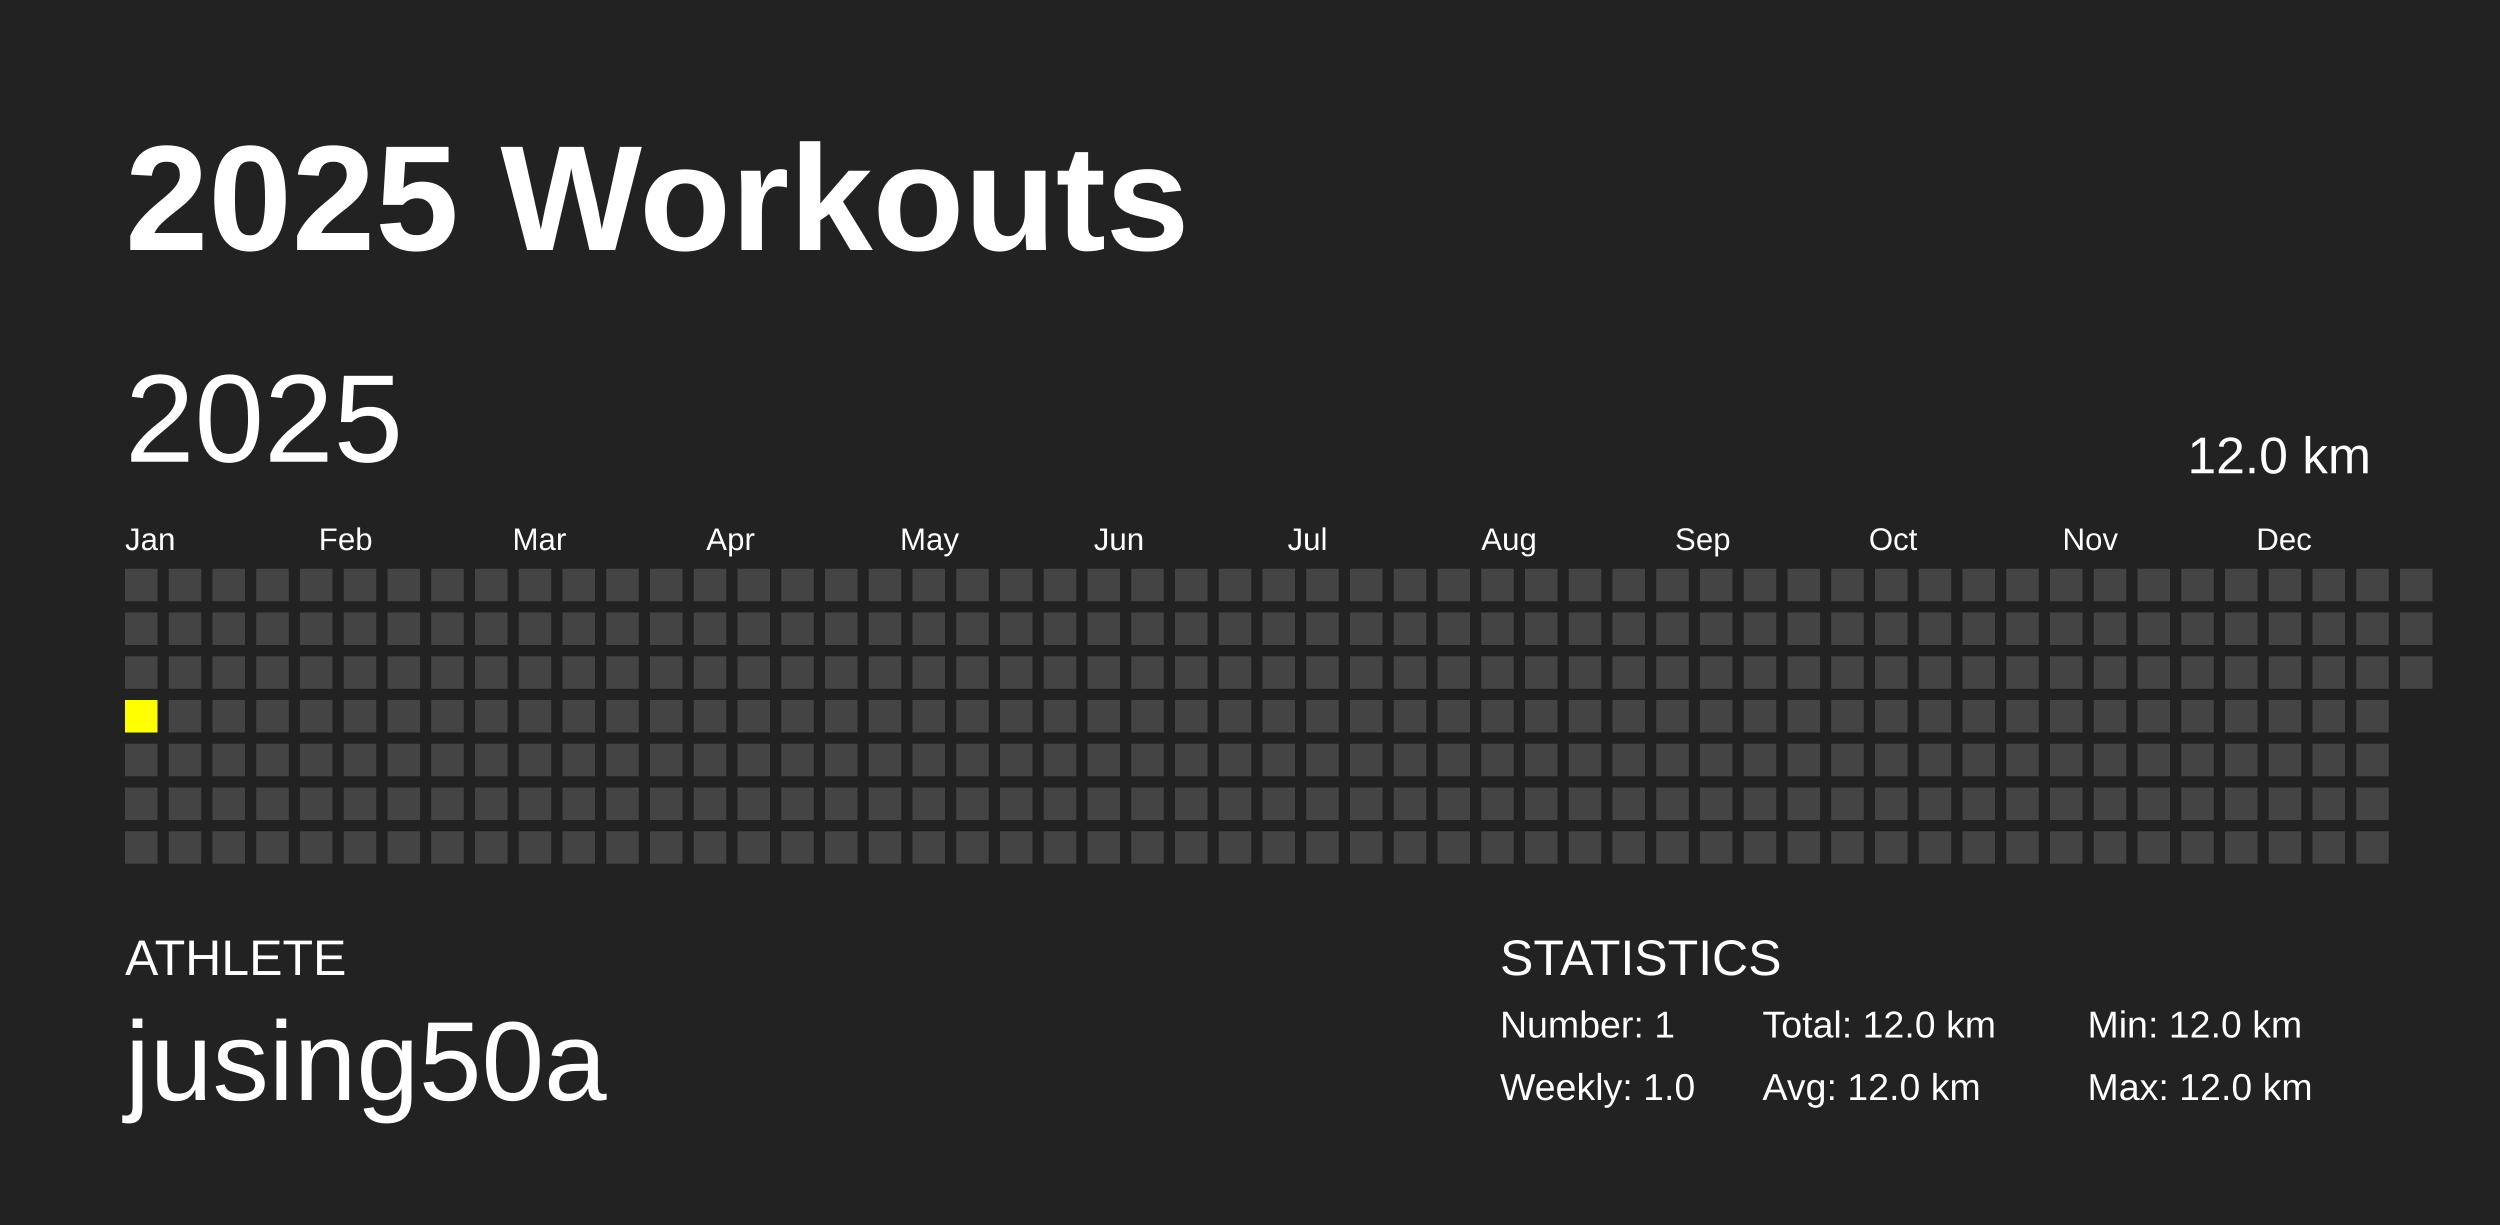
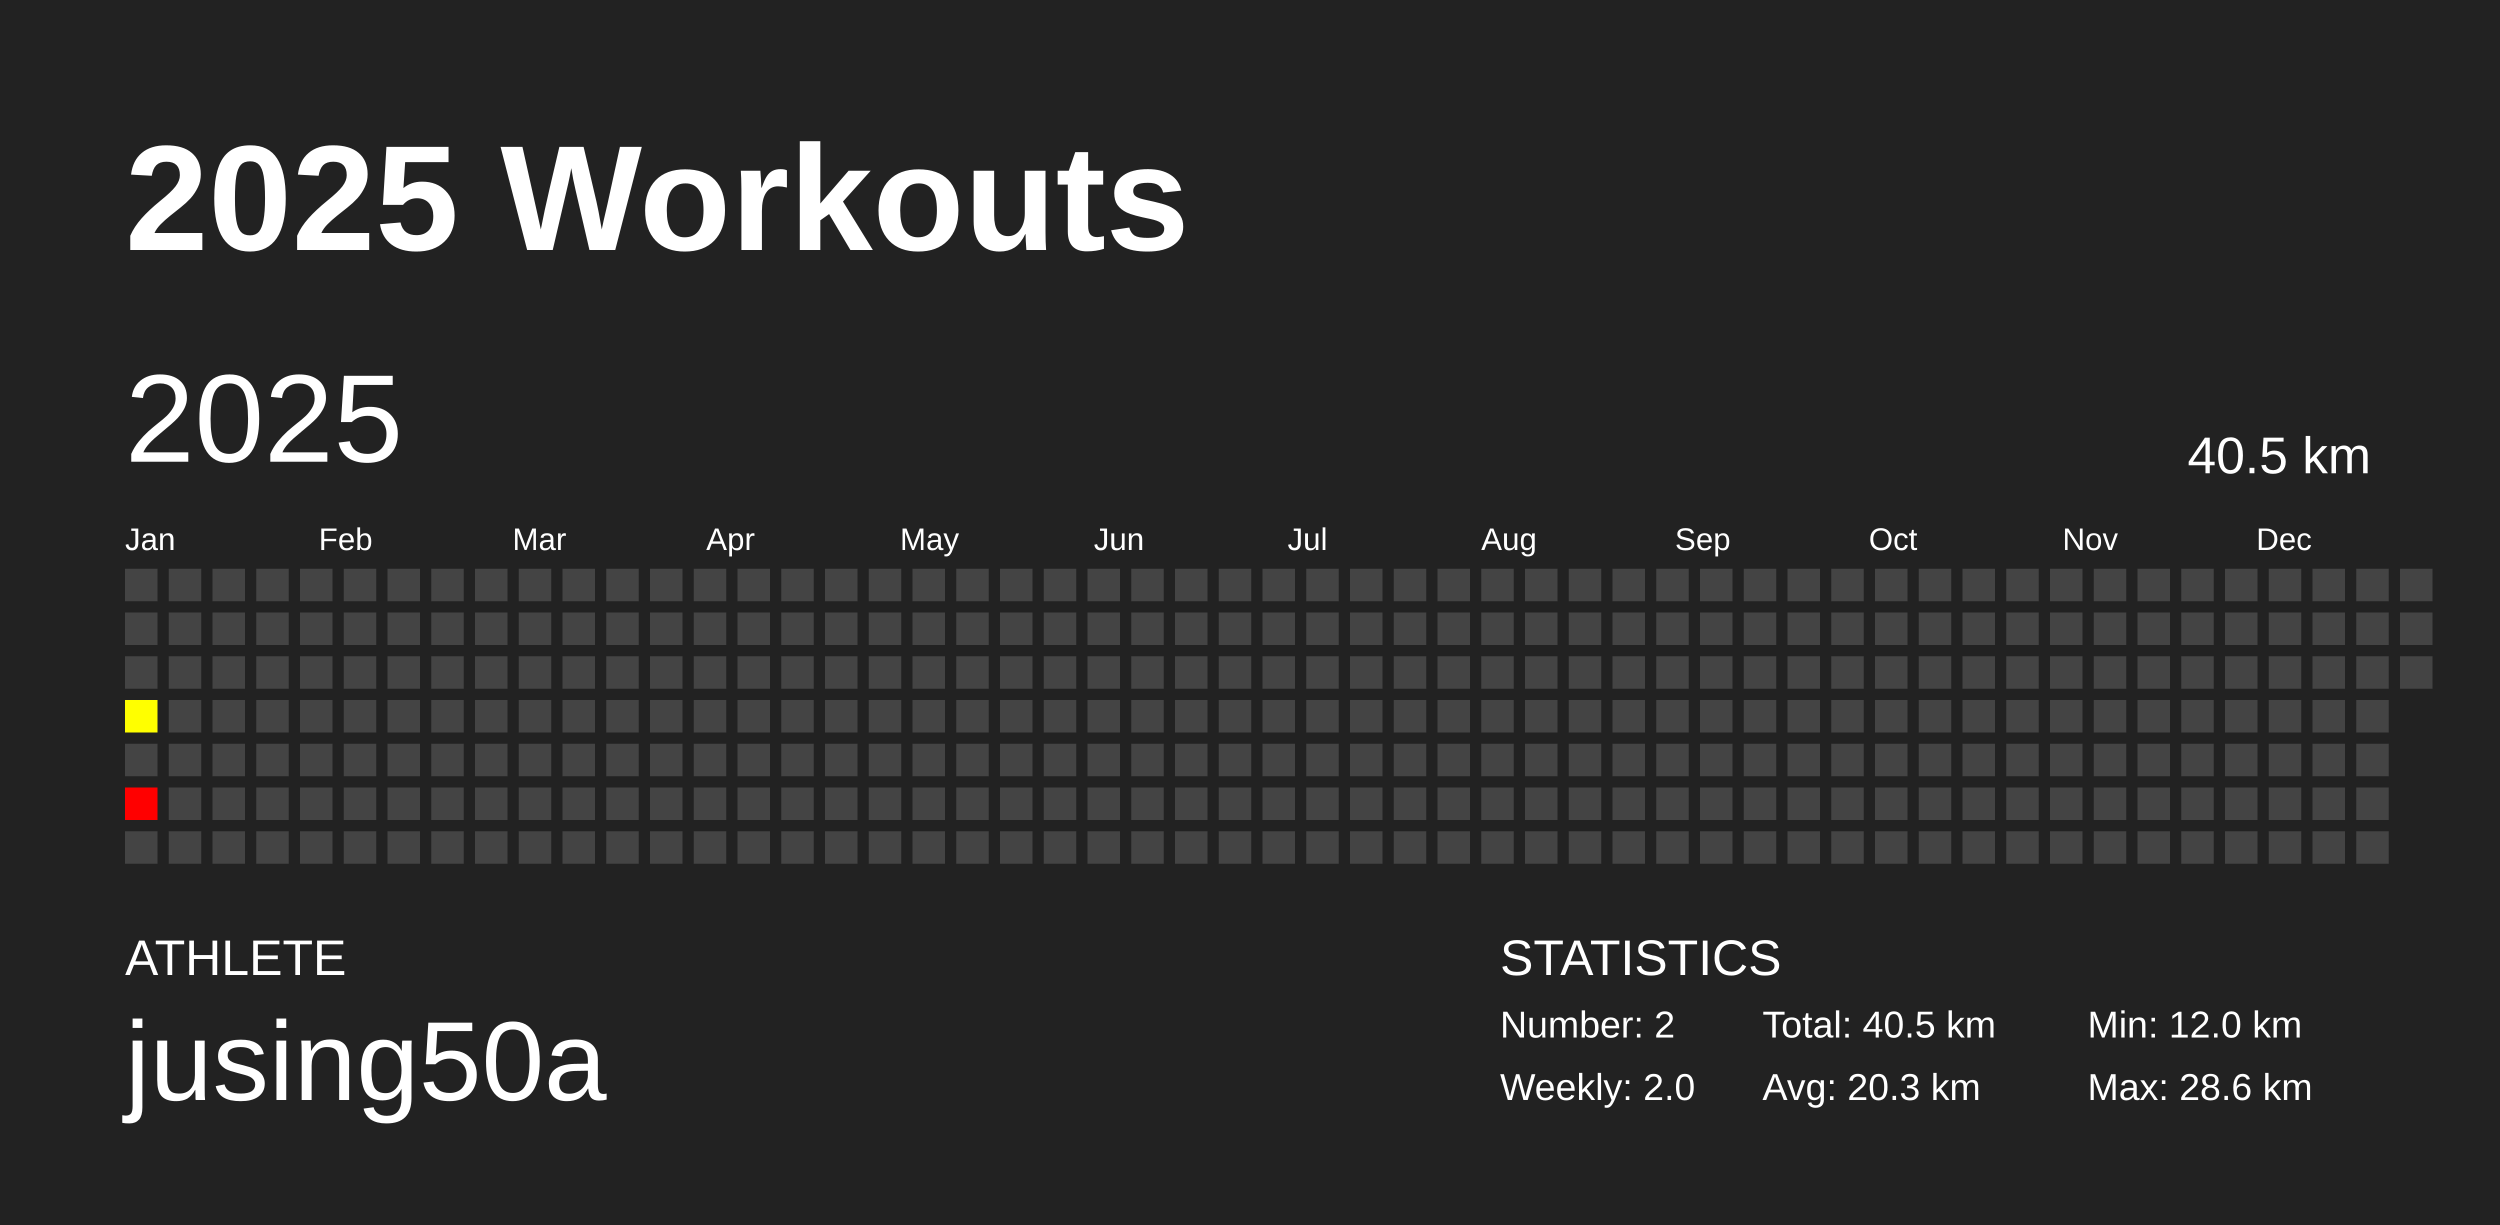
<svg xmlns="http://www.w3.org/2000/svg" baseProfile="full" height="98mm" version="1.1" viewBox="0,0,200,98" width="200mm">
  <defs />
  <rect fill="#222222" height="98" width="200" x="0" y="0" />
  <text fill="#FFFFFF" style="font-size:12px; font-family:Arial; font-weight:bold;" x="10" y="20">2025 Workouts</text>
  <text fill="#FFFFFF" style="font-size:4px; font-family:Arial" x="10" y="78">ATHLETE</text>
  <text fill="#FFFFFF" style="font-size:9px; font-family:Arial" x="10" y="88">jusing50a</text>
  <text fill="#FFFFFF" style="font-size:4px; font-family:Arial" x="120" y="78">STATISTICS</text>
-   <text fill="#FFFFFF" style="font-size:3px; font-family:Arial" x="120" y="83">Number: 1</text>
-   <text fill="#FFFFFF" style="font-size:3px; font-family:Arial" x="120" y="88">Weekly: 1.0</text>
-   <text fill="#FFFFFF" style="font-size:3px; font-family:Arial" x="141" y="83">Total: 12.0 km</text>
-   <text fill="#FFFFFF" style="font-size:3px; font-family:Arial" x="141" y="88">Avg: 12.0 km</text>
+   <text fill="#FFFFFF" style="font-size:3px; font-family:Arial" x="120" y="83">Number: 2</text>
+   <text fill="#FFFFFF" style="font-size:3px; font-family:Arial" x="120" y="88">Weekly: 2.0</text>
+   <text fill="#FFFFFF" style="font-size:3px; font-family:Arial" x="141" y="83">Total: 40.5 km</text>
+   <text fill="#FFFFFF" style="font-size:3px; font-family:Arial" x="141" y="88">Avg: 20.3 km</text>
  <text fill="#FFFFFF" style="font-size:3px; font-family:Arial" x="167" y="83">Min: 12.0 km</text>
-   <text fill="#FFFFFF" style="font-size:3px; font-family:Arial" x="167" y="88">Max: 12.0 km</text>
+   <text fill="#FFFFFF" style="font-size:3px; font-family:Arial" x="167" y="88">Max: 28.6 km</text>
  <text dominant-baseline="hanging" fill="#FFFFFF" style="font-size:10.0px; font-family:Arial;" x="10" y="30">2025</text>
-   <text dominant-baseline="hanging" fill="#FFFFFF" style="font-size:4.125px; font-family:Arial;" x="175" y="35">12.0 km</text>
+   <text dominant-baseline="hanging" fill="#FFFFFF" style="font-size:4.125px; font-family:Arial;" x="175" y="35">40.5 km</text>
  <text fill="#FFFFFF" style="font-size:2.5px; font-family:Arial" x="10.0" y="44">Jan</text>
  <text fill="#FFFFFF" style="font-size:2.5px; font-family:Arial" x="25.5" y="44">Feb</text>
  <text fill="#FFFFFF" style="font-size:2.5px; font-family:Arial" x="41.0" y="44">Mar</text>
  <text fill="#FFFFFF" style="font-size:2.5px; font-family:Arial" x="56.5" y="44">Apr</text>
  <text fill="#FFFFFF" style="font-size:2.5px; font-family:Arial" x="72.0" y="44">May</text>
  <text fill="#FFFFFF" style="font-size:2.5px; font-family:Arial" x="87.5" y="44">Jun</text>
  <text fill="#FFFFFF" style="font-size:2.5px; font-family:Arial" x="103.0" y="44">Jul</text>
  <text fill="#FFFFFF" style="font-size:2.5px; font-family:Arial" x="118.5" y="44">Aug</text>
  <text fill="#FFFFFF" style="font-size:2.5px; font-family:Arial" x="134.0" y="44">Sep</text>
  <text fill="#FFFFFF" style="font-size:2.5px; font-family:Arial" x="149.5" y="44">Oct</text>
  <text fill="#FFFFFF" style="font-size:2.5px; font-family:Arial" x="165.0" y="44">Nov</text>
  <text fill="#FFFFFF" style="font-size:2.5px; font-family:Arial" x="180.5" y="44">Dec</text>
  <rect fill="#444444" height="2.6" width="2.6" x="10.0" y="45.5" />
  <rect fill="#444444" height="2.6" width="2.6" x="10.0" y="49.0" />
  <rect fill="#444444" height="2.6" width="2.6" x="10.0" y="52.5" />
-   <rect fill="yellow" height="2.6" width="2.6" x="10.0" y="56.0" />
+   <rect fill="#ffff00" height="2.6" width="2.6" x="10.0" y="56.0" />
  <rect fill="#444444" height="2.6" width="2.6" x="10.0" y="59.5" />
-   <rect fill="#444444" height="2.6" width="2.6" x="10.0" y="63.0" />
+   <rect fill="red" height="2.6" width="2.6" x="10.0" y="63.0" />
  <rect fill="#444444" height="2.6" width="2.6" x="10.0" y="66.5" />
  <rect fill="#444444" height="2.6" width="2.6" x="13.5" y="45.5" />
  <rect fill="#444444" height="2.6" width="2.6" x="13.5" y="49.0" />
  <rect fill="#444444" height="2.6" width="2.6" x="13.5" y="52.5" />
  <rect fill="#444444" height="2.6" width="2.6" x="13.5" y="56.0" />
  <rect fill="#444444" height="2.6" width="2.6" x="13.5" y="59.5" />
  <rect fill="#444444" height="2.6" width="2.6" x="13.5" y="63.0" />
  <rect fill="#444444" height="2.6" width="2.6" x="13.5" y="66.5" />
  <rect fill="#444444" height="2.6" width="2.6" x="17.0" y="45.5" />
  <rect fill="#444444" height="2.6" width="2.6" x="17.0" y="49.0" />
  <rect fill="#444444" height="2.6" width="2.6" x="17.0" y="52.5" />
  <rect fill="#444444" height="2.6" width="2.6" x="17.0" y="56.0" />
  <rect fill="#444444" height="2.6" width="2.6" x="17.0" y="59.5" />
  <rect fill="#444444" height="2.6" width="2.6" x="17.0" y="63.0" />
  <rect fill="#444444" height="2.6" width="2.6" x="17.0" y="66.5" />
  <rect fill="#444444" height="2.6" width="2.6" x="20.5" y="45.5" />
  <rect fill="#444444" height="2.6" width="2.6" x="20.5" y="49.0" />
  <rect fill="#444444" height="2.6" width="2.6" x="20.5" y="52.5" />
  <rect fill="#444444" height="2.6" width="2.6" x="20.5" y="56.0" />
  <rect fill="#444444" height="2.6" width="2.6" x="20.5" y="59.5" />
  <rect fill="#444444" height="2.6" width="2.6" x="20.5" y="63.0" />
  <rect fill="#444444" height="2.6" width="2.6" x="20.5" y="66.5" />
  <rect fill="#444444" height="2.6" width="2.6" x="24.0" y="45.5" />
  <rect fill="#444444" height="2.6" width="2.6" x="24.0" y="49.0" />
  <rect fill="#444444" height="2.6" width="2.6" x="24.0" y="52.5" />
  <rect fill="#444444" height="2.6" width="2.6" x="24.0" y="56.0" />
  <rect fill="#444444" height="2.6" width="2.6" x="24.0" y="59.5" />
  <rect fill="#444444" height="2.6" width="2.6" x="24.0" y="63.0" />
  <rect fill="#444444" height="2.6" width="2.6" x="24.0" y="66.5" />
  <rect fill="#444444" height="2.6" width="2.6" x="27.5" y="45.5" />
  <rect fill="#444444" height="2.6" width="2.6" x="27.5" y="49.0" />
  <rect fill="#444444" height="2.6" width="2.6" x="27.5" y="52.5" />
  <rect fill="#444444" height="2.6" width="2.6" x="27.5" y="56.0" />
  <rect fill="#444444" height="2.6" width="2.6" x="27.5" y="59.5" />
  <rect fill="#444444" height="2.6" width="2.6" x="27.5" y="63.0" />
  <rect fill="#444444" height="2.6" width="2.6" x="27.5" y="66.5" />
  <rect fill="#444444" height="2.6" width="2.6" x="31.0" y="45.5" />
  <rect fill="#444444" height="2.6" width="2.6" x="31.0" y="49.0" />
  <rect fill="#444444" height="2.6" width="2.6" x="31.0" y="52.5" />
  <rect fill="#444444" height="2.6" width="2.6" x="31.0" y="56.0" />
  <rect fill="#444444" height="2.6" width="2.6" x="31.0" y="59.5" />
  <rect fill="#444444" height="2.6" width="2.6" x="31.0" y="63.0" />
  <rect fill="#444444" height="2.6" width="2.6" x="31.0" y="66.5" />
  <rect fill="#444444" height="2.6" width="2.6" x="34.5" y="45.5" />
  <rect fill="#444444" height="2.6" width="2.6" x="34.5" y="49.0" />
  <rect fill="#444444" height="2.6" width="2.6" x="34.5" y="52.5" />
  <rect fill="#444444" height="2.6" width="2.6" x="34.5" y="56.0" />
  <rect fill="#444444" height="2.6" width="2.6" x="34.5" y="59.5" />
  <rect fill="#444444" height="2.6" width="2.6" x="34.5" y="63.0" />
  <rect fill="#444444" height="2.6" width="2.6" x="34.5" y="66.5" />
  <rect fill="#444444" height="2.6" width="2.6" x="38.0" y="45.5" />
  <rect fill="#444444" height="2.6" width="2.6" x="38.0" y="49.0" />
  <rect fill="#444444" height="2.6" width="2.6" x="38.0" y="52.5" />
  <rect fill="#444444" height="2.6" width="2.6" x="38.0" y="56.0" />
  <rect fill="#444444" height="2.6" width="2.6" x="38.0" y="59.5" />
  <rect fill="#444444" height="2.6" width="2.6" x="38.0" y="63.0" />
  <rect fill="#444444" height="2.6" width="2.6" x="38.0" y="66.5" />
  <rect fill="#444444" height="2.6" width="2.6" x="41.5" y="45.5" />
  <rect fill="#444444" height="2.6" width="2.6" x="41.5" y="49.0" />
  <rect fill="#444444" height="2.6" width="2.6" x="41.5" y="52.5" />
  <rect fill="#444444" height="2.6" width="2.6" x="41.5" y="56.0" />
  <rect fill="#444444" height="2.6" width="2.6" x="41.5" y="59.5" />
  <rect fill="#444444" height="2.6" width="2.6" x="41.5" y="63.0" />
  <rect fill="#444444" height="2.6" width="2.6" x="41.5" y="66.5" />
  <rect fill="#444444" height="2.6" width="2.6" x="45.0" y="45.5" />
  <rect fill="#444444" height="2.6" width="2.6" x="45.0" y="49.0" />
  <rect fill="#444444" height="2.6" width="2.6" x="45.0" y="52.5" />
  <rect fill="#444444" height="2.6" width="2.6" x="45.0" y="56.0" />
  <rect fill="#444444" height="2.6" width="2.6" x="45.0" y="59.5" />
  <rect fill="#444444" height="2.6" width="2.6" x="45.0" y="63.0" />
  <rect fill="#444444" height="2.6" width="2.6" x="45.0" y="66.5" />
  <rect fill="#444444" height="2.6" width="2.6" x="48.5" y="45.5" />
  <rect fill="#444444" height="2.6" width="2.6" x="48.5" y="49.0" />
  <rect fill="#444444" height="2.6" width="2.6" x="48.5" y="52.5" />
  <rect fill="#444444" height="2.6" width="2.6" x="48.5" y="56.0" />
  <rect fill="#444444" height="2.6" width="2.6" x="48.5" y="59.5" />
  <rect fill="#444444" height="2.6" width="2.6" x="48.5" y="63.0" />
  <rect fill="#444444" height="2.6" width="2.6" x="48.5" y="66.5" />
  <rect fill="#444444" height="2.6" width="2.6" x="52.0" y="45.5" />
  <rect fill="#444444" height="2.6" width="2.6" x="52.0" y="49.0" />
  <rect fill="#444444" height="2.6" width="2.6" x="52.0" y="52.5" />
  <rect fill="#444444" height="2.6" width="2.6" x="52.0" y="56.0" />
  <rect fill="#444444" height="2.6" width="2.6" x="52.0" y="59.5" />
  <rect fill="#444444" height="2.6" width="2.6" x="52.0" y="63.0" />
  <rect fill="#444444" height="2.6" width="2.6" x="52.0" y="66.5" />
  <rect fill="#444444" height="2.6" width="2.6" x="55.5" y="45.5" />
  <rect fill="#444444" height="2.6" width="2.6" x="55.5" y="49.0" />
  <rect fill="#444444" height="2.6" width="2.6" x="55.5" y="52.5" />
  <rect fill="#444444" height="2.6" width="2.6" x="55.5" y="56.0" />
  <rect fill="#444444" height="2.6" width="2.6" x="55.5" y="59.5" />
  <rect fill="#444444" height="2.6" width="2.6" x="55.5" y="63.0" />
  <rect fill="#444444" height="2.6" width="2.6" x="55.5" y="66.5" />
  <rect fill="#444444" height="2.6" width="2.6" x="59.0" y="45.5" />
  <rect fill="#444444" height="2.6" width="2.6" x="59.0" y="49.0" />
  <rect fill="#444444" height="2.6" width="2.6" x="59.0" y="52.5" />
  <rect fill="#444444" height="2.6" width="2.6" x="59.0" y="56.0" />
  <rect fill="#444444" height="2.6" width="2.6" x="59.0" y="59.5" />
  <rect fill="#444444" height="2.6" width="2.6" x="59.0" y="63.0" />
  <rect fill="#444444" height="2.6" width="2.6" x="59.0" y="66.5" />
  <rect fill="#444444" height="2.6" width="2.6" x="62.5" y="45.5" />
  <rect fill="#444444" height="2.6" width="2.6" x="62.5" y="49.0" />
  <rect fill="#444444" height="2.6" width="2.6" x="62.5" y="52.5" />
  <rect fill="#444444" height="2.6" width="2.6" x="62.5" y="56.0" />
  <rect fill="#444444" height="2.6" width="2.6" x="62.5" y="59.5" />
  <rect fill="#444444" height="2.6" width="2.6" x="62.5" y="63.0" />
  <rect fill="#444444" height="2.6" width="2.6" x="62.5" y="66.5" />
  <rect fill="#444444" height="2.6" width="2.6" x="66.0" y="45.5" />
  <rect fill="#444444" height="2.6" width="2.6" x="66.0" y="49.0" />
  <rect fill="#444444" height="2.6" width="2.6" x="66.0" y="52.5" />
  <rect fill="#444444" height="2.6" width="2.6" x="66.0" y="56.0" />
  <rect fill="#444444" height="2.6" width="2.6" x="66.0" y="59.5" />
  <rect fill="#444444" height="2.6" width="2.6" x="66.0" y="63.0" />
  <rect fill="#444444" height="2.6" width="2.6" x="66.0" y="66.5" />
  <rect fill="#444444" height="2.6" width="2.6" x="69.5" y="45.5" />
  <rect fill="#444444" height="2.6" width="2.6" x="69.5" y="49.0" />
  <rect fill="#444444" height="2.6" width="2.6" x="69.5" y="52.5" />
  <rect fill="#444444" height="2.6" width="2.6" x="69.5" y="56.0" />
  <rect fill="#444444" height="2.6" width="2.6" x="69.5" y="59.5" />
  <rect fill="#444444" height="2.6" width="2.6" x="69.5" y="63.0" />
  <rect fill="#444444" height="2.6" width="2.6" x="69.5" y="66.5" />
  <rect fill="#444444" height="2.6" width="2.6" x="73.0" y="45.5" />
  <rect fill="#444444" height="2.6" width="2.6" x="73.0" y="49.0" />
  <rect fill="#444444" height="2.6" width="2.6" x="73.0" y="52.5" />
  <rect fill="#444444" height="2.6" width="2.6" x="73.0" y="56.0" />
  <rect fill="#444444" height="2.6" width="2.6" x="73.0" y="59.5" />
  <rect fill="#444444" height="2.6" width="2.6" x="73.0" y="63.0" />
  <rect fill="#444444" height="2.6" width="2.6" x="73.0" y="66.5" />
  <rect fill="#444444" height="2.6" width="2.6" x="76.5" y="45.5" />
  <rect fill="#444444" height="2.6" width="2.6" x="76.5" y="49.0" />
  <rect fill="#444444" height="2.6" width="2.6" x="76.5" y="52.5" />
  <rect fill="#444444" height="2.6" width="2.6" x="76.5" y="56.0" />
  <rect fill="#444444" height="2.6" width="2.6" x="76.5" y="59.5" />
  <rect fill="#444444" height="2.6" width="2.6" x="76.5" y="63.0" />
  <rect fill="#444444" height="2.6" width="2.6" x="76.5" y="66.5" />
  <rect fill="#444444" height="2.6" width="2.6" x="80.0" y="45.5" />
  <rect fill="#444444" height="2.6" width="2.6" x="80.0" y="49.0" />
  <rect fill="#444444" height="2.6" width="2.6" x="80.0" y="52.5" />
  <rect fill="#444444" height="2.6" width="2.6" x="80.0" y="56.0" />
  <rect fill="#444444" height="2.6" width="2.6" x="80.0" y="59.5" />
  <rect fill="#444444" height="2.6" width="2.6" x="80.0" y="63.0" />
  <rect fill="#444444" height="2.6" width="2.6" x="80.0" y="66.5" />
  <rect fill="#444444" height="2.6" width="2.6" x="83.5" y="45.5" />
  <rect fill="#444444" height="2.6" width="2.6" x="83.5" y="49.0" />
  <rect fill="#444444" height="2.6" width="2.6" x="83.5" y="52.5" />
  <rect fill="#444444" height="2.6" width="2.6" x="83.5" y="56.0" />
  <rect fill="#444444" height="2.6" width="2.6" x="83.5" y="59.5" />
  <rect fill="#444444" height="2.6" width="2.6" x="83.5" y="63.0" />
  <rect fill="#444444" height="2.6" width="2.6" x="83.5" y="66.5" />
  <rect fill="#444444" height="2.6" width="2.6" x="87.0" y="45.5" />
  <rect fill="#444444" height="2.6" width="2.6" x="87.0" y="49.0" />
  <rect fill="#444444" height="2.6" width="2.6" x="87.0" y="52.5" />
  <rect fill="#444444" height="2.6" width="2.6" x="87.0" y="56.0" />
  <rect fill="#444444" height="2.6" width="2.6" x="87.0" y="59.5" />
  <rect fill="#444444" height="2.6" width="2.6" x="87.0" y="63.0" />
  <rect fill="#444444" height="2.6" width="2.6" x="87.0" y="66.5" />
  <rect fill="#444444" height="2.6" width="2.6" x="90.5" y="45.5" />
  <rect fill="#444444" height="2.6" width="2.6" x="90.5" y="49.0" />
  <rect fill="#444444" height="2.6" width="2.6" x="90.5" y="52.5" />
  <rect fill="#444444" height="2.6" width="2.6" x="90.5" y="56.0" />
  <rect fill="#444444" height="2.6" width="2.6" x="90.5" y="59.5" />
  <rect fill="#444444" height="2.6" width="2.6" x="90.5" y="63.0" />
  <rect fill="#444444" height="2.6" width="2.6" x="90.5" y="66.5" />
  <rect fill="#444444" height="2.6" width="2.6" x="94.0" y="45.5" />
  <rect fill="#444444" height="2.6" width="2.6" x="94.0" y="49.0" />
  <rect fill="#444444" height="2.6" width="2.6" x="94.0" y="52.5" />
  <rect fill="#444444" height="2.6" width="2.6" x="94.0" y="56.0" />
  <rect fill="#444444" height="2.6" width="2.6" x="94.0" y="59.5" />
  <rect fill="#444444" height="2.6" width="2.6" x="94.0" y="63.0" />
  <rect fill="#444444" height="2.6" width="2.6" x="94.0" y="66.5" />
  <rect fill="#444444" height="2.6" width="2.6" x="97.5" y="45.5" />
  <rect fill="#444444" height="2.6" width="2.6" x="97.5" y="49.0" />
  <rect fill="#444444" height="2.6" width="2.6" x="97.5" y="52.5" />
  <rect fill="#444444" height="2.6" width="2.6" x="97.5" y="56.0" />
  <rect fill="#444444" height="2.6" width="2.6" x="97.5" y="59.5" />
  <rect fill="#444444" height="2.6" width="2.6" x="97.5" y="63.0" />
  <rect fill="#444444" height="2.6" width="2.6" x="97.5" y="66.5" />
  <rect fill="#444444" height="2.6" width="2.6" x="101.0" y="45.5" />
  <rect fill="#444444" height="2.6" width="2.6" x="101.0" y="49.0" />
  <rect fill="#444444" height="2.6" width="2.6" x="101.0" y="52.5" />
  <rect fill="#444444" height="2.6" width="2.6" x="101.0" y="56.0" />
  <rect fill="#444444" height="2.6" width="2.6" x="101.0" y="59.5" />
  <rect fill="#444444" height="2.6" width="2.6" x="101.0" y="63.0" />
  <rect fill="#444444" height="2.6" width="2.6" x="101.0" y="66.5" />
  <rect fill="#444444" height="2.6" width="2.6" x="104.5" y="45.5" />
  <rect fill="#444444" height="2.6" width="2.6" x="104.5" y="49.0" />
  <rect fill="#444444" height="2.6" width="2.6" x="104.5" y="52.5" />
  <rect fill="#444444" height="2.6" width="2.6" x="104.5" y="56.0" />
  <rect fill="#444444" height="2.6" width="2.6" x="104.5" y="59.5" />
  <rect fill="#444444" height="2.6" width="2.6" x="104.5" y="63.0" />
  <rect fill="#444444" height="2.6" width="2.6" x="104.5" y="66.5" />
  <rect fill="#444444" height="2.6" width="2.6" x="108.0" y="45.5" />
  <rect fill="#444444" height="2.6" width="2.6" x="108.0" y="49.0" />
  <rect fill="#444444" height="2.6" width="2.6" x="108.0" y="52.5" />
  <rect fill="#444444" height="2.6" width="2.6" x="108.0" y="56.0" />
  <rect fill="#444444" height="2.6" width="2.6" x="108.0" y="59.5" />
  <rect fill="#444444" height="2.6" width="2.6" x="108.0" y="63.0" />
  <rect fill="#444444" height="2.6" width="2.6" x="108.0" y="66.5" />
  <rect fill="#444444" height="2.6" width="2.6" x="111.5" y="45.5" />
  <rect fill="#444444" height="2.6" width="2.6" x="111.5" y="49.0" />
  <rect fill="#444444" height="2.6" width="2.6" x="111.5" y="52.5" />
  <rect fill="#444444" height="2.6" width="2.6" x="111.5" y="56.0" />
  <rect fill="#444444" height="2.6" width="2.6" x="111.5" y="59.5" />
  <rect fill="#444444" height="2.6" width="2.6" x="111.5" y="63.0" />
  <rect fill="#444444" height="2.6" width="2.6" x="111.5" y="66.5" />
  <rect fill="#444444" height="2.6" width="2.6" x="115.0" y="45.5" />
  <rect fill="#444444" height="2.6" width="2.6" x="115.0" y="49.0" />
  <rect fill="#444444" height="2.6" width="2.6" x="115.0" y="52.5" />
  <rect fill="#444444" height="2.6" width="2.6" x="115.0" y="56.0" />
  <rect fill="#444444" height="2.6" width="2.6" x="115.0" y="59.5" />
  <rect fill="#444444" height="2.6" width="2.6" x="115.0" y="63.0" />
  <rect fill="#444444" height="2.6" width="2.6" x="115.0" y="66.5" />
  <rect fill="#444444" height="2.6" width="2.6" x="118.5" y="45.5" />
  <rect fill="#444444" height="2.6" width="2.6" x="118.5" y="49.0" />
  <rect fill="#444444" height="2.6" width="2.6" x="118.5" y="52.5" />
  <rect fill="#444444" height="2.6" width="2.6" x="118.5" y="56.0" />
  <rect fill="#444444" height="2.6" width="2.6" x="118.5" y="59.5" />
  <rect fill="#444444" height="2.6" width="2.6" x="118.5" y="63.0" />
  <rect fill="#444444" height="2.6" width="2.6" x="118.5" y="66.5" />
  <rect fill="#444444" height="2.6" width="2.6" x="122.0" y="45.5" />
  <rect fill="#444444" height="2.6" width="2.6" x="122.0" y="49.0" />
  <rect fill="#444444" height="2.6" width="2.6" x="122.0" y="52.5" />
  <rect fill="#444444" height="2.6" width="2.6" x="122.0" y="56.0" />
  <rect fill="#444444" height="2.6" width="2.6" x="122.0" y="59.5" />
  <rect fill="#444444" height="2.6" width="2.6" x="122.0" y="63.0" />
  <rect fill="#444444" height="2.6" width="2.6" x="122.0" y="66.5" />
  <rect fill="#444444" height="2.6" width="2.6" x="125.5" y="45.5" />
  <rect fill="#444444" height="2.6" width="2.6" x="125.5" y="49.0" />
  <rect fill="#444444" height="2.6" width="2.6" x="125.5" y="52.5" />
  <rect fill="#444444" height="2.6" width="2.6" x="125.5" y="56.0" />
  <rect fill="#444444" height="2.6" width="2.6" x="125.5" y="59.5" />
  <rect fill="#444444" height="2.6" width="2.6" x="125.5" y="63.0" />
  <rect fill="#444444" height="2.6" width="2.6" x="125.5" y="66.5" />
  <rect fill="#444444" height="2.6" width="2.6" x="129.0" y="45.5" />
  <rect fill="#444444" height="2.6" width="2.6" x="129.0" y="49.0" />
  <rect fill="#444444" height="2.6" width="2.6" x="129.0" y="52.5" />
  <rect fill="#444444" height="2.6" width="2.6" x="129.0" y="56.0" />
  <rect fill="#444444" height="2.6" width="2.6" x="129.0" y="59.5" />
  <rect fill="#444444" height="2.6" width="2.6" x="129.0" y="63.0" />
  <rect fill="#444444" height="2.6" width="2.6" x="129.0" y="66.5" />
  <rect fill="#444444" height="2.6" width="2.6" x="132.5" y="45.5" />
  <rect fill="#444444" height="2.6" width="2.6" x="132.5" y="49.0" />
  <rect fill="#444444" height="2.6" width="2.6" x="132.5" y="52.5" />
  <rect fill="#444444" height="2.6" width="2.6" x="132.5" y="56.0" />
  <rect fill="#444444" height="2.6" width="2.6" x="132.5" y="59.5" />
  <rect fill="#444444" height="2.6" width="2.6" x="132.5" y="63.0" />
  <rect fill="#444444" height="2.6" width="2.6" x="132.5" y="66.5" />
  <rect fill="#444444" height="2.6" width="2.6" x="136.0" y="45.5" />
  <rect fill="#444444" height="2.6" width="2.6" x="136.0" y="49.0" />
  <rect fill="#444444" height="2.6" width="2.6" x="136.0" y="52.5" />
  <rect fill="#444444" height="2.6" width="2.6" x="136.0" y="56.0" />
  <rect fill="#444444" height="2.6" width="2.6" x="136.0" y="59.5" />
  <rect fill="#444444" height="2.6" width="2.6" x="136.0" y="63.0" />
  <rect fill="#444444" height="2.6" width="2.6" x="136.0" y="66.5" />
  <rect fill="#444444" height="2.6" width="2.6" x="139.5" y="45.5" />
  <rect fill="#444444" height="2.6" width="2.6" x="139.5" y="49.0" />
  <rect fill="#444444" height="2.6" width="2.6" x="139.5" y="52.5" />
  <rect fill="#444444" height="2.6" width="2.6" x="139.5" y="56.0" />
  <rect fill="#444444" height="2.6" width="2.6" x="139.5" y="59.5" />
  <rect fill="#444444" height="2.6" width="2.6" x="139.5" y="63.0" />
  <rect fill="#444444" height="2.6" width="2.6" x="139.5" y="66.5" />
  <rect fill="#444444" height="2.6" width="2.6" x="143.0" y="45.5" />
  <rect fill="#444444" height="2.6" width="2.6" x="143.0" y="49.0" />
  <rect fill="#444444" height="2.6" width="2.6" x="143.0" y="52.5" />
  <rect fill="#444444" height="2.6" width="2.6" x="143.0" y="56.0" />
  <rect fill="#444444" height="2.6" width="2.6" x="143.0" y="59.5" />
  <rect fill="#444444" height="2.6" width="2.6" x="143.0" y="63.0" />
  <rect fill="#444444" height="2.6" width="2.6" x="143.0" y="66.5" />
  <rect fill="#444444" height="2.6" width="2.6" x="146.5" y="45.5" />
  <rect fill="#444444" height="2.6" width="2.6" x="146.5" y="49.0" />
  <rect fill="#444444" height="2.6" width="2.6" x="146.5" y="52.5" />
  <rect fill="#444444" height="2.6" width="2.6" x="146.5" y="56.0" />
  <rect fill="#444444" height="2.6" width="2.6" x="146.5" y="59.5" />
  <rect fill="#444444" height="2.6" width="2.6" x="146.5" y="63.0" />
  <rect fill="#444444" height="2.6" width="2.6" x="146.5" y="66.5" />
  <rect fill="#444444" height="2.6" width="2.6" x="150.0" y="45.5" />
  <rect fill="#444444" height="2.6" width="2.6" x="150.0" y="49.0" />
  <rect fill="#444444" height="2.6" width="2.6" x="150.0" y="52.5" />
  <rect fill="#444444" height="2.6" width="2.6" x="150.0" y="56.0" />
  <rect fill="#444444" height="2.6" width="2.6" x="150.0" y="59.5" />
  <rect fill="#444444" height="2.6" width="2.6" x="150.0" y="63.0" />
  <rect fill="#444444" height="2.6" width="2.6" x="150.0" y="66.5" />
  <rect fill="#444444" height="2.6" width="2.6" x="153.5" y="45.5" />
  <rect fill="#444444" height="2.6" width="2.6" x="153.5" y="49.0" />
  <rect fill="#444444" height="2.6" width="2.6" x="153.5" y="52.5" />
  <rect fill="#444444" height="2.6" width="2.6" x="153.5" y="56.0" />
  <rect fill="#444444" height="2.6" width="2.6" x="153.5" y="59.5" />
  <rect fill="#444444" height="2.6" width="2.6" x="153.5" y="63.0" />
  <rect fill="#444444" height="2.6" width="2.6" x="153.5" y="66.5" />
  <rect fill="#444444" height="2.6" width="2.6" x="157.0" y="45.5" />
  <rect fill="#444444" height="2.6" width="2.6" x="157.0" y="49.0" />
  <rect fill="#444444" height="2.6" width="2.6" x="157.0" y="52.5" />
  <rect fill="#444444" height="2.6" width="2.6" x="157.0" y="56.0" />
  <rect fill="#444444" height="2.6" width="2.6" x="157.0" y="59.5" />
  <rect fill="#444444" height="2.6" width="2.6" x="157.0" y="63.0" />
  <rect fill="#444444" height="2.6" width="2.6" x="157.0" y="66.5" />
  <rect fill="#444444" height="2.6" width="2.6" x="160.5" y="45.5" />
  <rect fill="#444444" height="2.6" width="2.6" x="160.5" y="49.0" />
  <rect fill="#444444" height="2.6" width="2.6" x="160.5" y="52.5" />
  <rect fill="#444444" height="2.6" width="2.6" x="160.5" y="56.0" />
  <rect fill="#444444" height="2.6" width="2.6" x="160.5" y="59.5" />
  <rect fill="#444444" height="2.6" width="2.6" x="160.5" y="63.0" />
  <rect fill="#444444" height="2.6" width="2.6" x="160.5" y="66.5" />
  <rect fill="#444444" height="2.6" width="2.6" x="164.0" y="45.5" />
  <rect fill="#444444" height="2.6" width="2.6" x="164.0" y="49.0" />
  <rect fill="#444444" height="2.6" width="2.6" x="164.0" y="52.5" />
  <rect fill="#444444" height="2.6" width="2.6" x="164.0" y="56.0" />
  <rect fill="#444444" height="2.6" width="2.6" x="164.0" y="59.5" />
  <rect fill="#444444" height="2.6" width="2.6" x="164.0" y="63.0" />
  <rect fill="#444444" height="2.6" width="2.6" x="164.0" y="66.5" />
  <rect fill="#444444" height="2.6" width="2.6" x="167.5" y="45.5" />
  <rect fill="#444444" height="2.6" width="2.6" x="167.5" y="49.0" />
  <rect fill="#444444" height="2.6" width="2.6" x="167.5" y="52.5" />
  <rect fill="#444444" height="2.6" width="2.6" x="167.5" y="56.0" />
  <rect fill="#444444" height="2.6" width="2.6" x="167.5" y="59.5" />
  <rect fill="#444444" height="2.6" width="2.6" x="167.5" y="63.0" />
  <rect fill="#444444" height="2.6" width="2.6" x="167.5" y="66.5" />
  <rect fill="#444444" height="2.6" width="2.6" x="171.0" y="45.5" />
  <rect fill="#444444" height="2.6" width="2.6" x="171.0" y="49.0" />
  <rect fill="#444444" height="2.6" width="2.6" x="171.0" y="52.5" />
  <rect fill="#444444" height="2.6" width="2.6" x="171.0" y="56.0" />
  <rect fill="#444444" height="2.6" width="2.6" x="171.0" y="59.5" />
  <rect fill="#444444" height="2.6" width="2.6" x="171.0" y="63.0" />
  <rect fill="#444444" height="2.6" width="2.6" x="171.0" y="66.5" />
  <rect fill="#444444" height="2.6" width="2.6" x="174.5" y="45.5" />
  <rect fill="#444444" height="2.6" width="2.6" x="174.5" y="49.0" />
  <rect fill="#444444" height="2.6" width="2.6" x="174.5" y="52.5" />
  <rect fill="#444444" height="2.6" width="2.6" x="174.5" y="56.0" />
  <rect fill="#444444" height="2.6" width="2.6" x="174.5" y="59.5" />
  <rect fill="#444444" height="2.6" width="2.6" x="174.5" y="63.0" />
  <rect fill="#444444" height="2.6" width="2.6" x="174.5" y="66.5" />
  <rect fill="#444444" height="2.6" width="2.6" x="178.0" y="45.5" />
  <rect fill="#444444" height="2.6" width="2.6" x="178.0" y="49.0" />
  <rect fill="#444444" height="2.6" width="2.6" x="178.0" y="52.5" />
  <rect fill="#444444" height="2.6" width="2.6" x="178.0" y="56.0" />
  <rect fill="#444444" height="2.6" width="2.6" x="178.0" y="59.5" />
  <rect fill="#444444" height="2.6" width="2.6" x="178.0" y="63.0" />
  <rect fill="#444444" height="2.6" width="2.6" x="178.0" y="66.5" />
  <rect fill="#444444" height="2.6" width="2.6" x="181.5" y="45.5" />
  <rect fill="#444444" height="2.6" width="2.6" x="181.5" y="49.0" />
  <rect fill="#444444" height="2.6" width="2.6" x="181.5" y="52.5" />
  <rect fill="#444444" height="2.6" width="2.6" x="181.5" y="56.0" />
  <rect fill="#444444" height="2.6" width="2.6" x="181.5" y="59.5" />
  <rect fill="#444444" height="2.6" width="2.6" x="181.5" y="63.0" />
  <rect fill="#444444" height="2.6" width="2.6" x="181.5" y="66.5" />
  <rect fill="#444444" height="2.6" width="2.6" x="185.0" y="45.5" />
  <rect fill="#444444" height="2.6" width="2.6" x="185.0" y="49.0" />
  <rect fill="#444444" height="2.6" width="2.6" x="185.0" y="52.5" />
  <rect fill="#444444" height="2.6" width="2.6" x="185.0" y="56.0" />
  <rect fill="#444444" height="2.6" width="2.6" x="185.0" y="59.5" />
  <rect fill="#444444" height="2.6" width="2.6" x="185.0" y="63.0" />
  <rect fill="#444444" height="2.6" width="2.6" x="185.0" y="66.5" />
  <rect fill="#444444" height="2.6" width="2.6" x="188.5" y="45.5" />
  <rect fill="#444444" height="2.6" width="2.6" x="188.5" y="49.0" />
  <rect fill="#444444" height="2.6" width="2.6" x="188.5" y="52.5" />
  <rect fill="#444444" height="2.6" width="2.6" x="188.5" y="56.0" />
  <rect fill="#444444" height="2.6" width="2.6" x="188.5" y="59.5" />
  <rect fill="#444444" height="2.6" width="2.6" x="188.5" y="63.0" />
  <rect fill="#444444" height="2.6" width="2.6" x="188.5" y="66.5" />
  <rect fill="#444444" height="2.6" width="2.6" x="192.0" y="45.5" />
  <rect fill="#444444" height="2.6" width="2.6" x="192.0" y="49.0" />
  <rect fill="#444444" height="2.6" width="2.6" x="192.0" y="52.5" />
</svg>
